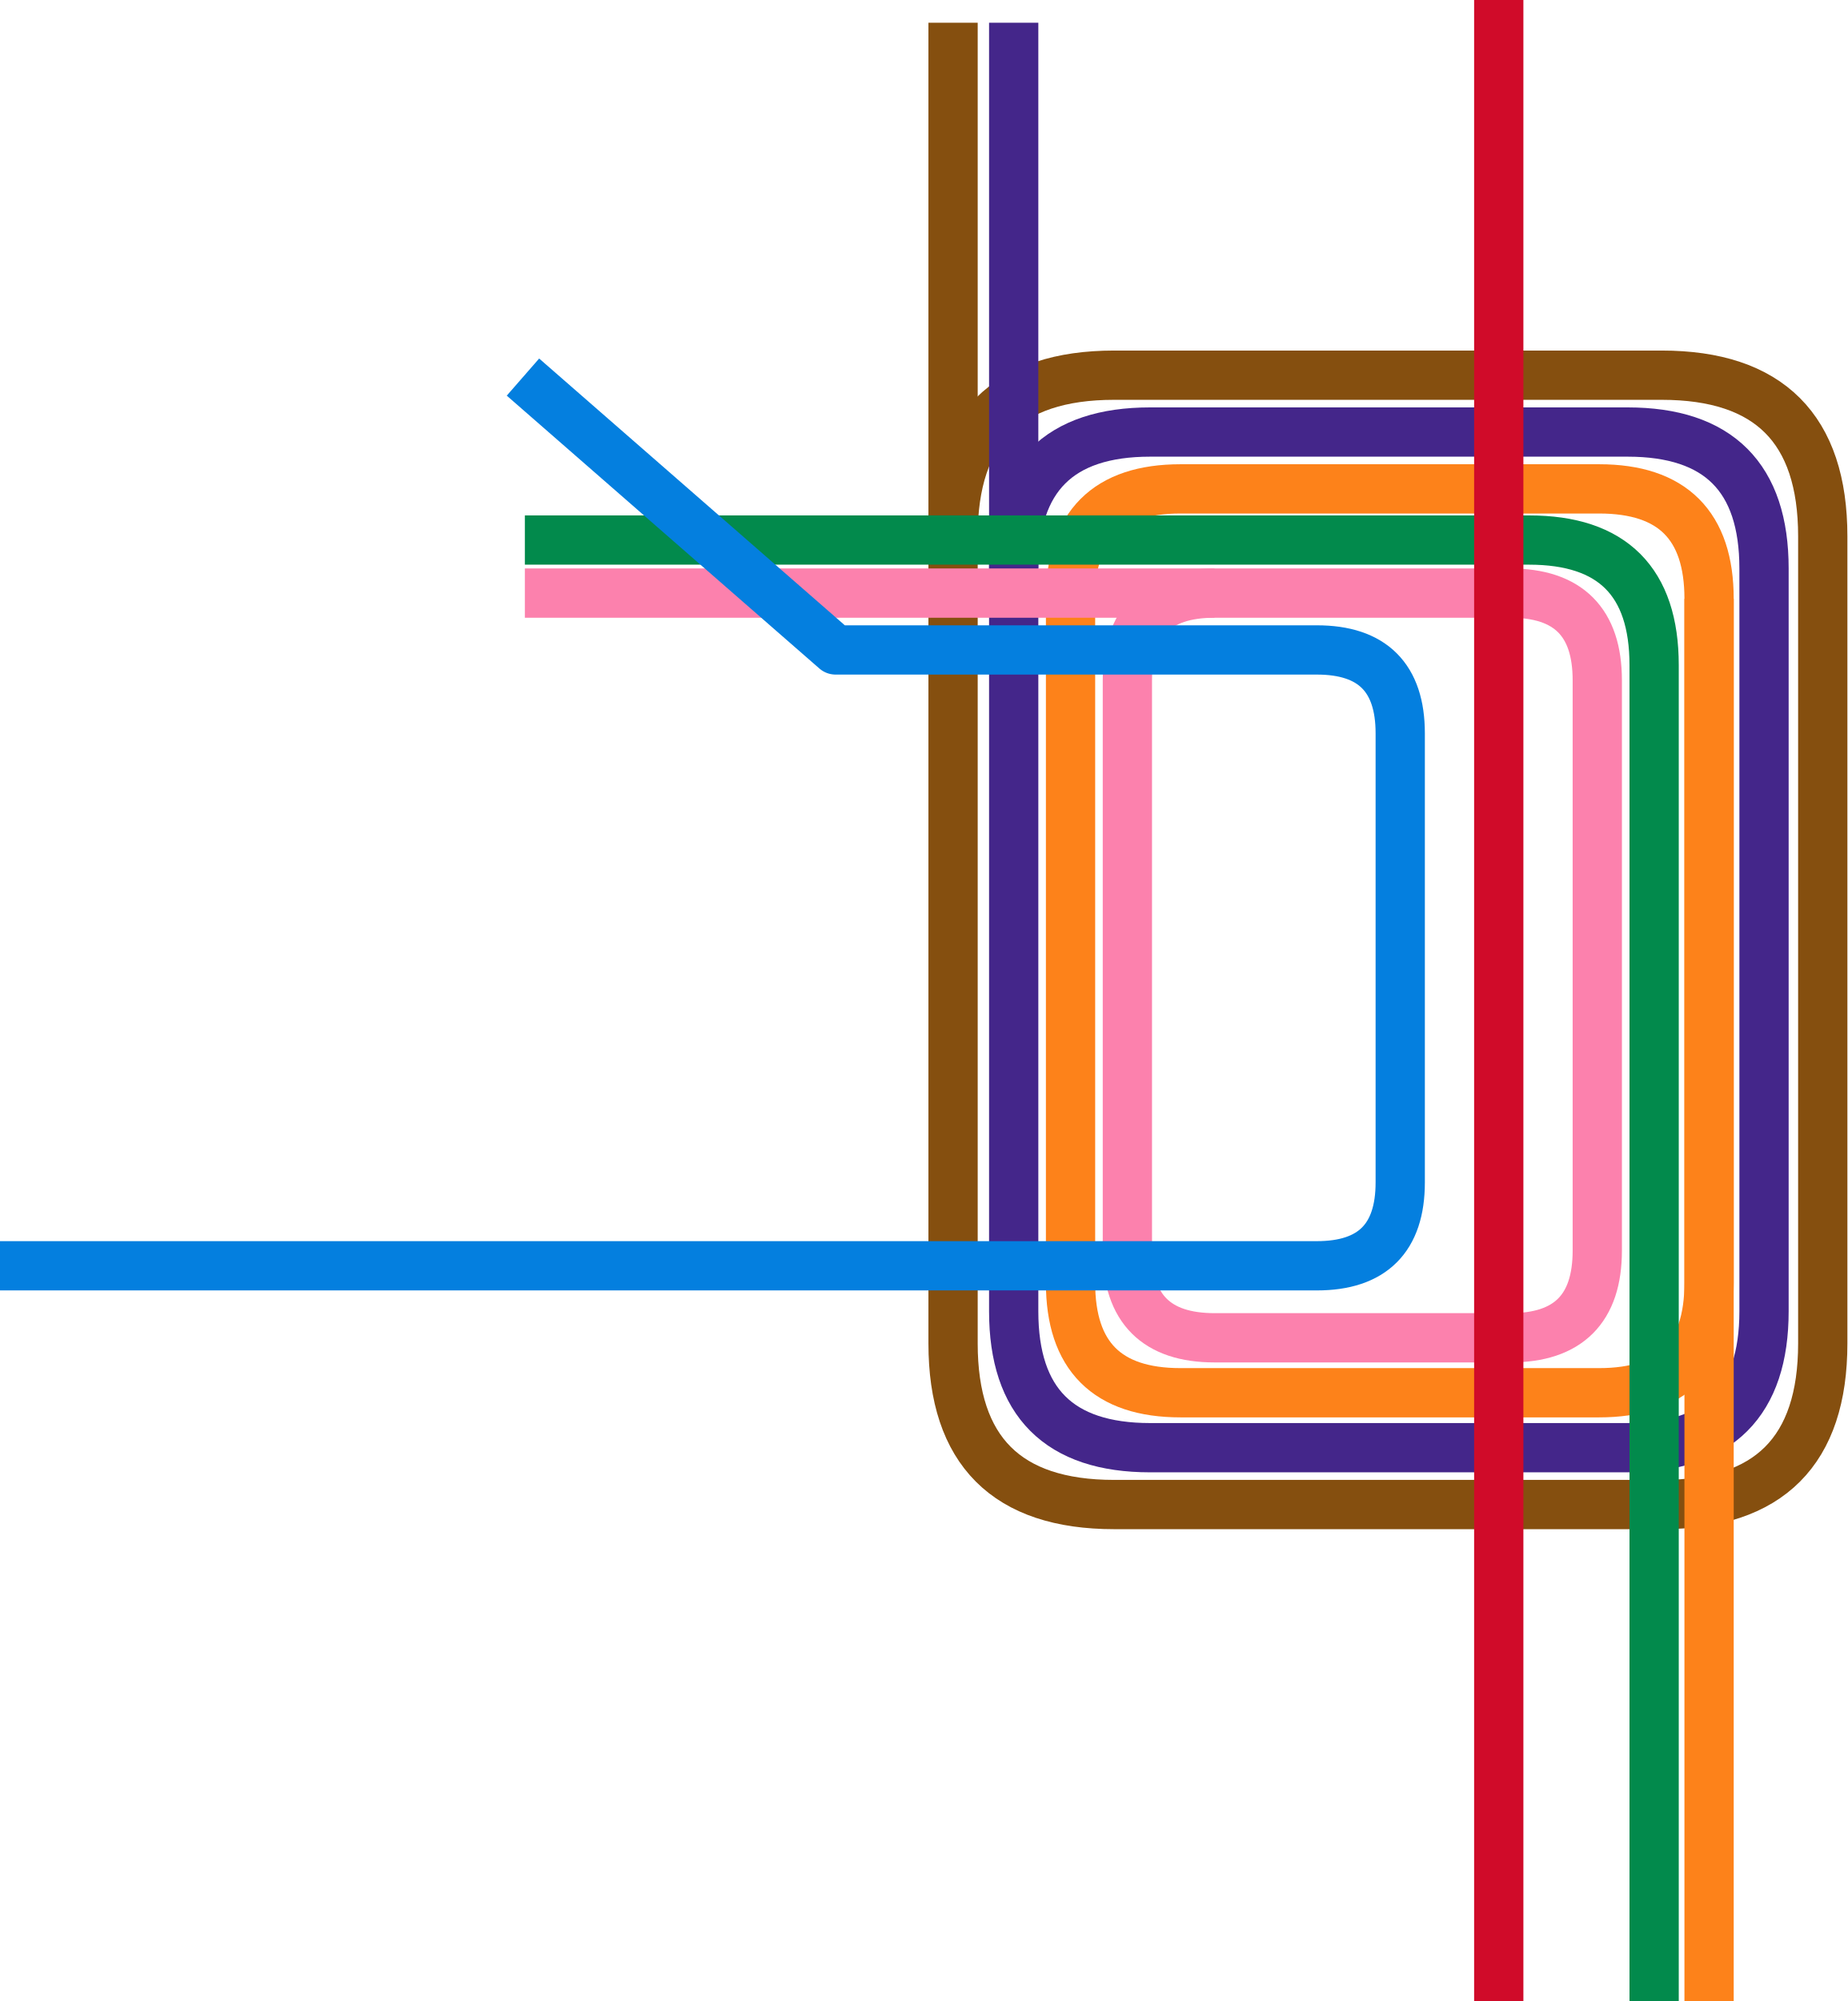
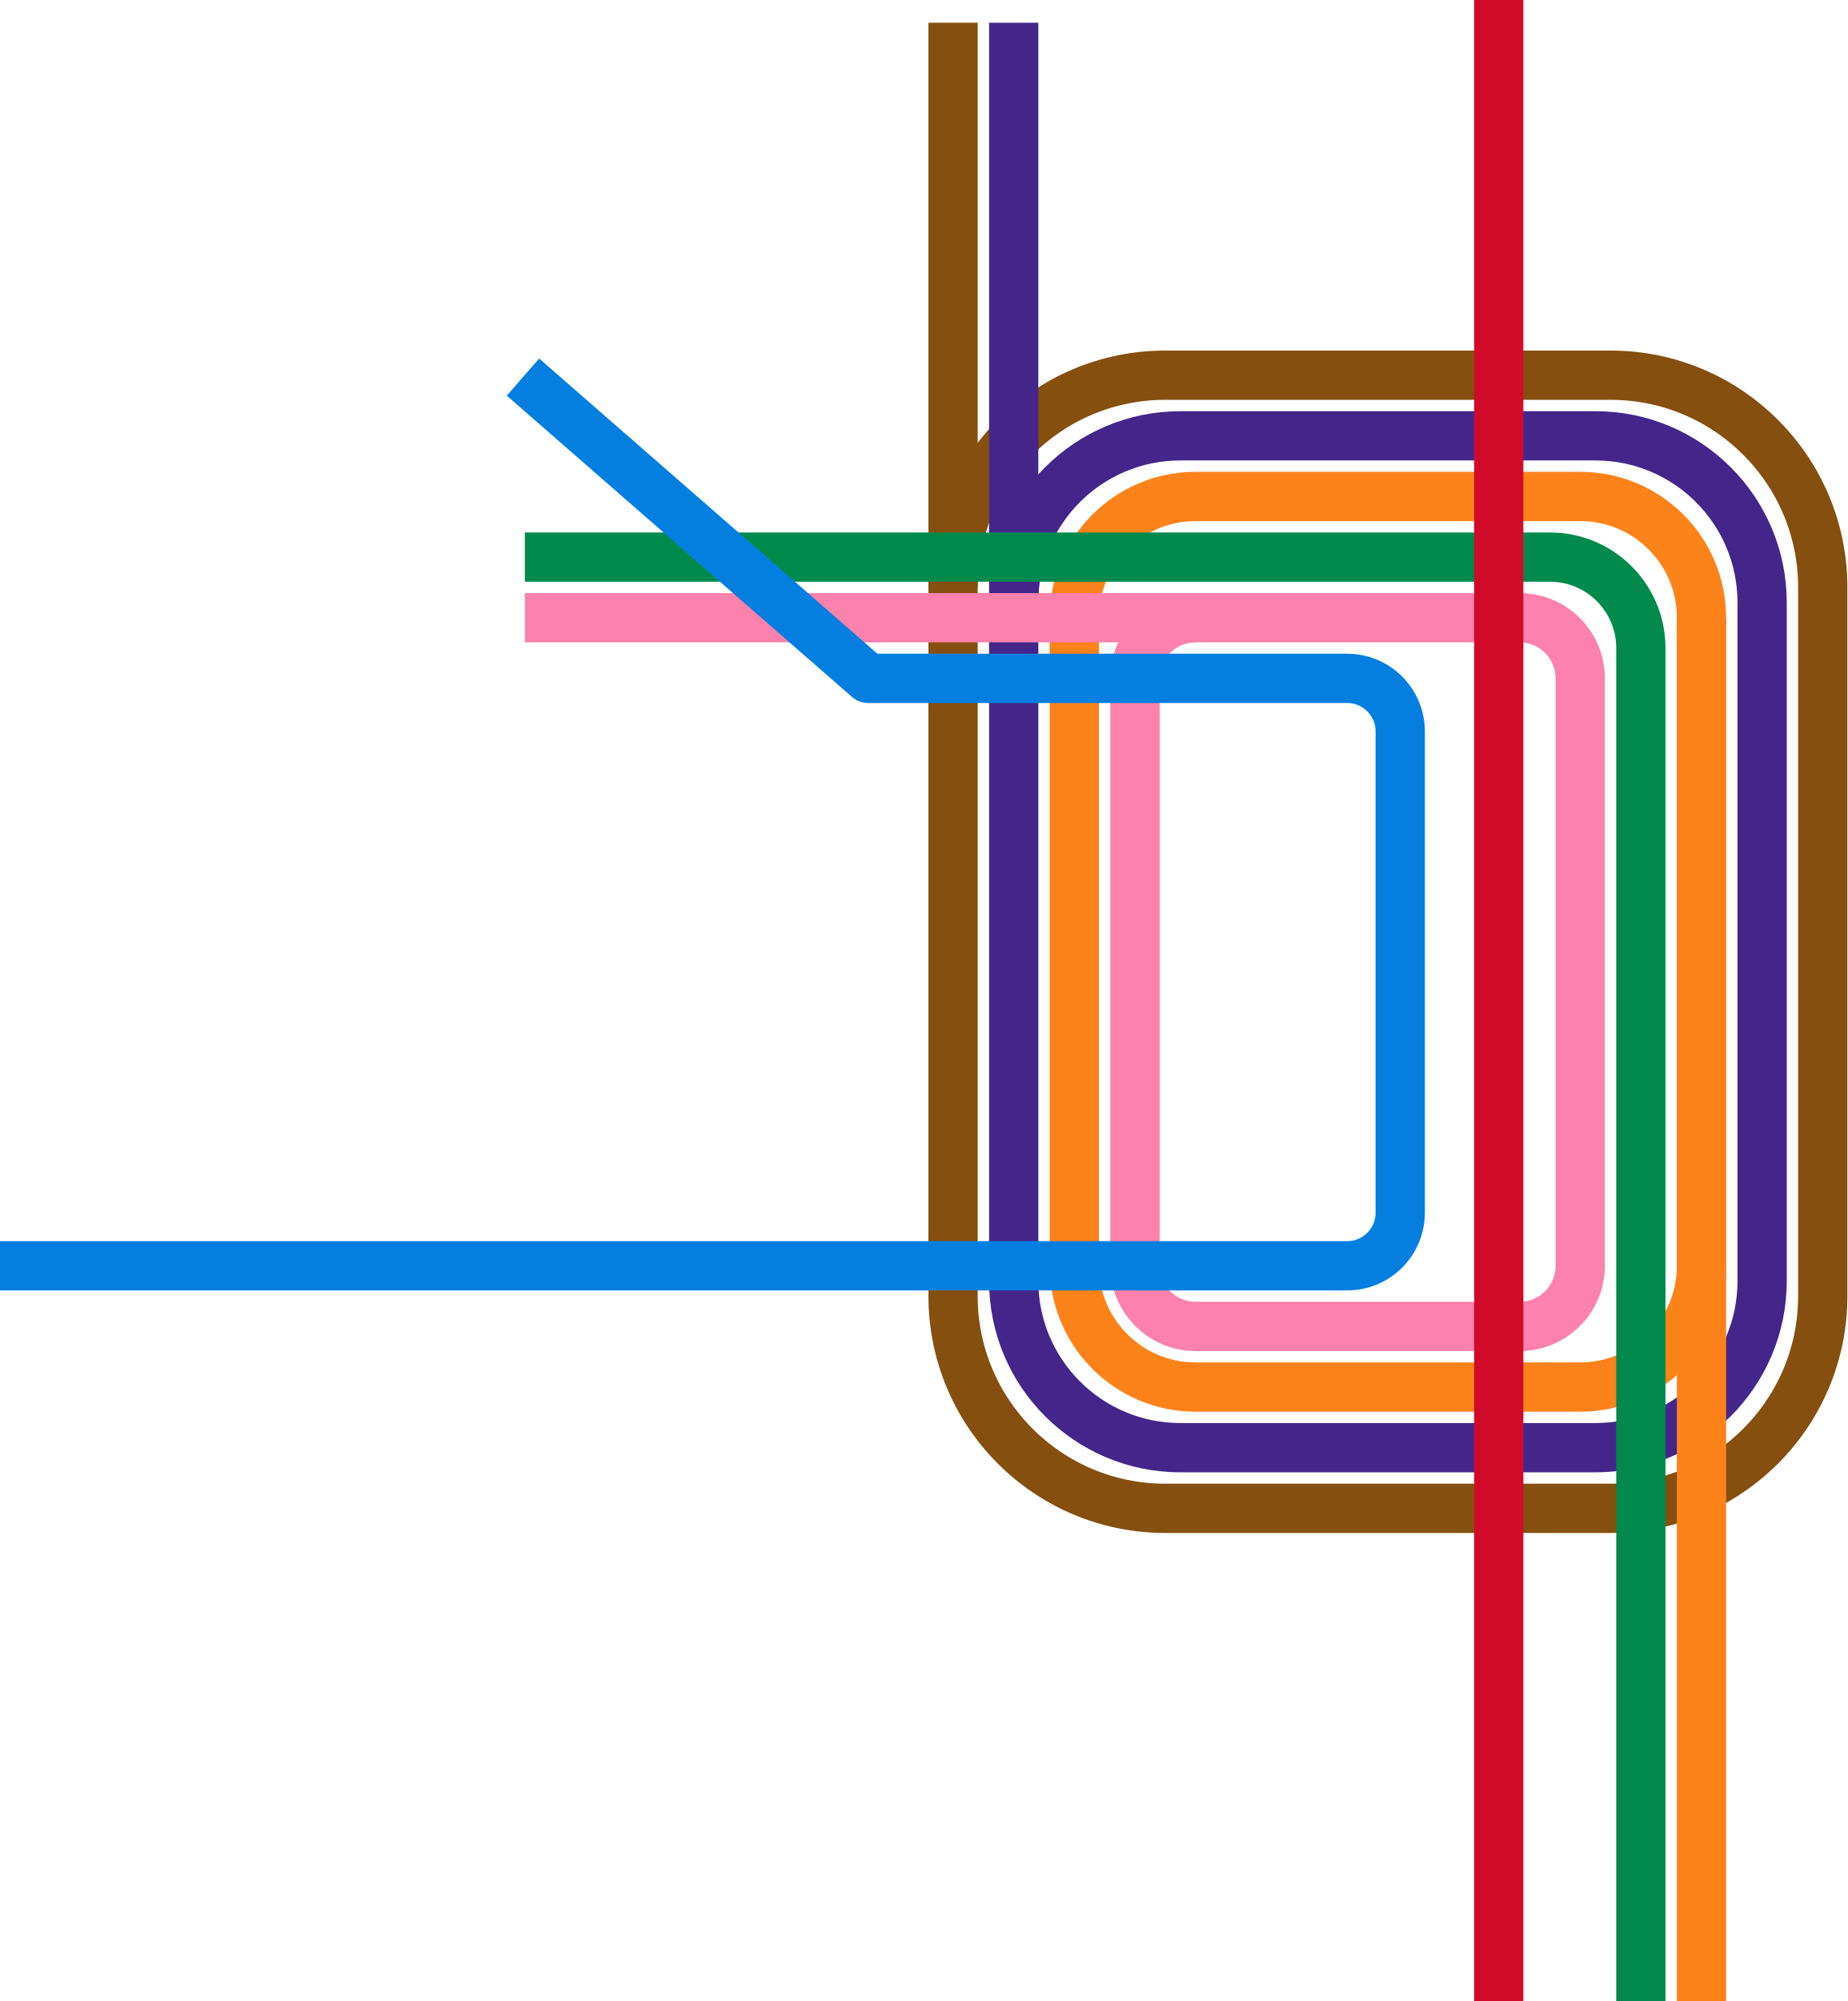
<svg xmlns="http://www.w3.org/2000/svg" preserveAspectRatio="none" overflow="visible" style="display: block;" width="975" height="1056" viewBox="0 0 975 1056" fill="none">
-   <g id="Transit Lines">
-     <path id="Brown Loop" d="M588 198H877C933.667 198 962 226.333 962 283V709C962 765.667 933.667 794 877 794H588C531.333 794 503 765.667 503 709V283C503 226.333 531.333 198 588 198Z" stroke="#854F0F" stroke-width="26" stroke-linejoin="round" />
-     <path id="Brown North Tail" d="M503 12V283" stroke="#854F0F" stroke-width="26" stroke-linejoin="round" />
-     <path id="Purple Loop" d="M607 228H859C907 228 931 252 931 300V692C931 740 907 764 859 764H607C559 764 535 740 535 692V300C535 252 559 228 607 228Z" stroke="#44268A" stroke-width="26" stroke-linejoin="round" />
-     <path id="Purple North Tail" d="M535 12V300" stroke="#44268A" stroke-width="26" stroke-linejoin="round" />
-     <path id="Orange Loop" d="M623 258H844C882.667 258 902 277.333 902 316V677C902 715.667 882.667 735 844 735H623C584.333 735 565 715.667 565 677V316C565 277.333 584.333 258 623 258Z" stroke="#FD821A" stroke-width="26" stroke-linejoin="round" />
-     <path id="Orange South Tail" d="M902 316V1056" stroke="#FD821A" stroke-width="26" stroke-linejoin="round" />
-     <path id="Green Line" d="M277 285H807C851 285 873 307 873 351V1056" stroke="#028A4C" stroke-width="26" stroke-linejoin="round" />
-     <path id="Pink Loop" d="M641 313H797C827.667 313 843 328.333 843 359V660C843 690.667 827.667 706 797 706H641C610.333 706 595 690.667 595 660V359C595 328.333 610.333 313 641 313Z" stroke="#FC81AD" stroke-width="26" stroke-linejoin="round" />
-     <path id="Pink West Tail" d="M277 313H641" stroke="#FC81AD" stroke-width="26" stroke-linejoin="round" />
-     <path id="Blue Line" d="M276 199L441 343H695C724.333 343 739 357.667 739 387V624C739 653.333 724.333 668 695 668H0" stroke="#047FDF" stroke-width="26" stroke-linejoin="round" />
-     <path id="Red Line" d="M791 0V1056" stroke="#D00B29" stroke-width="26" stroke-linejoin="round" />
+   <g id="Transit Lines" stroke-width="26" stroke-linejoin="round">
+     <path id="Brown Loop" d="M615 198H850A112 112 0 0 1 962 310V684A112 112 0 0 1 850 796H615A112 112 0 0 1 503 684V310A112 112 0 0 1 615 198Z" stroke="#854F0F" />
+     <path id="Brown North Tail" d="M503 12V310" stroke="#854F0F" />
+     <path id="Purple Loop" d="M623 230H842A88 88 0 0 1 930 318V676A88 88 0 0 1 842 764H623A88 88 0 0 1 535 676V318A88 88 0 0 1 623 230Z" stroke="#44268A" />
+     <path id="Purple North Tail" d="M535 12V318" stroke="#44268A" />
+     <path id="Orange Loop" d="M631 262H834A64 64 0 0 1 898 326V668A64 64 0 0 1 834 732H631A64 64 0 0 1 567 668V326A64 64 0 0 1 631 262Z" stroke="#FD821A" />
+     <path id="Orange South Tail" d="M898 326V1056" stroke="#FD821A" />
+     <path id="Green Line" d="M277 294H818A48 48 0 0 1 866 342V1056" stroke="#028A4C" />
+     <path id="Pink Loop" d="M631 326H802A32 32 0 0 1 834 358V668A32 32 0 0 1 802 700H631A32 32 0 0 1 599 668V358A32 32 0 0 1 631 326Z" stroke="#FC81AD" />
+     <path id="Pink West Tail" d="M277 326H631" stroke="#FC81AD" />
+     <path id="Blue Line" d="M276 199L458.188 358H711A28 28 0 0 1 739 386V640A28 28 0 0 1 711 668H0" stroke="#047FDF" />
+     <path id="Red Line" d="M791 0V1056" stroke="#D00B29" />
  </g>
</svg>
